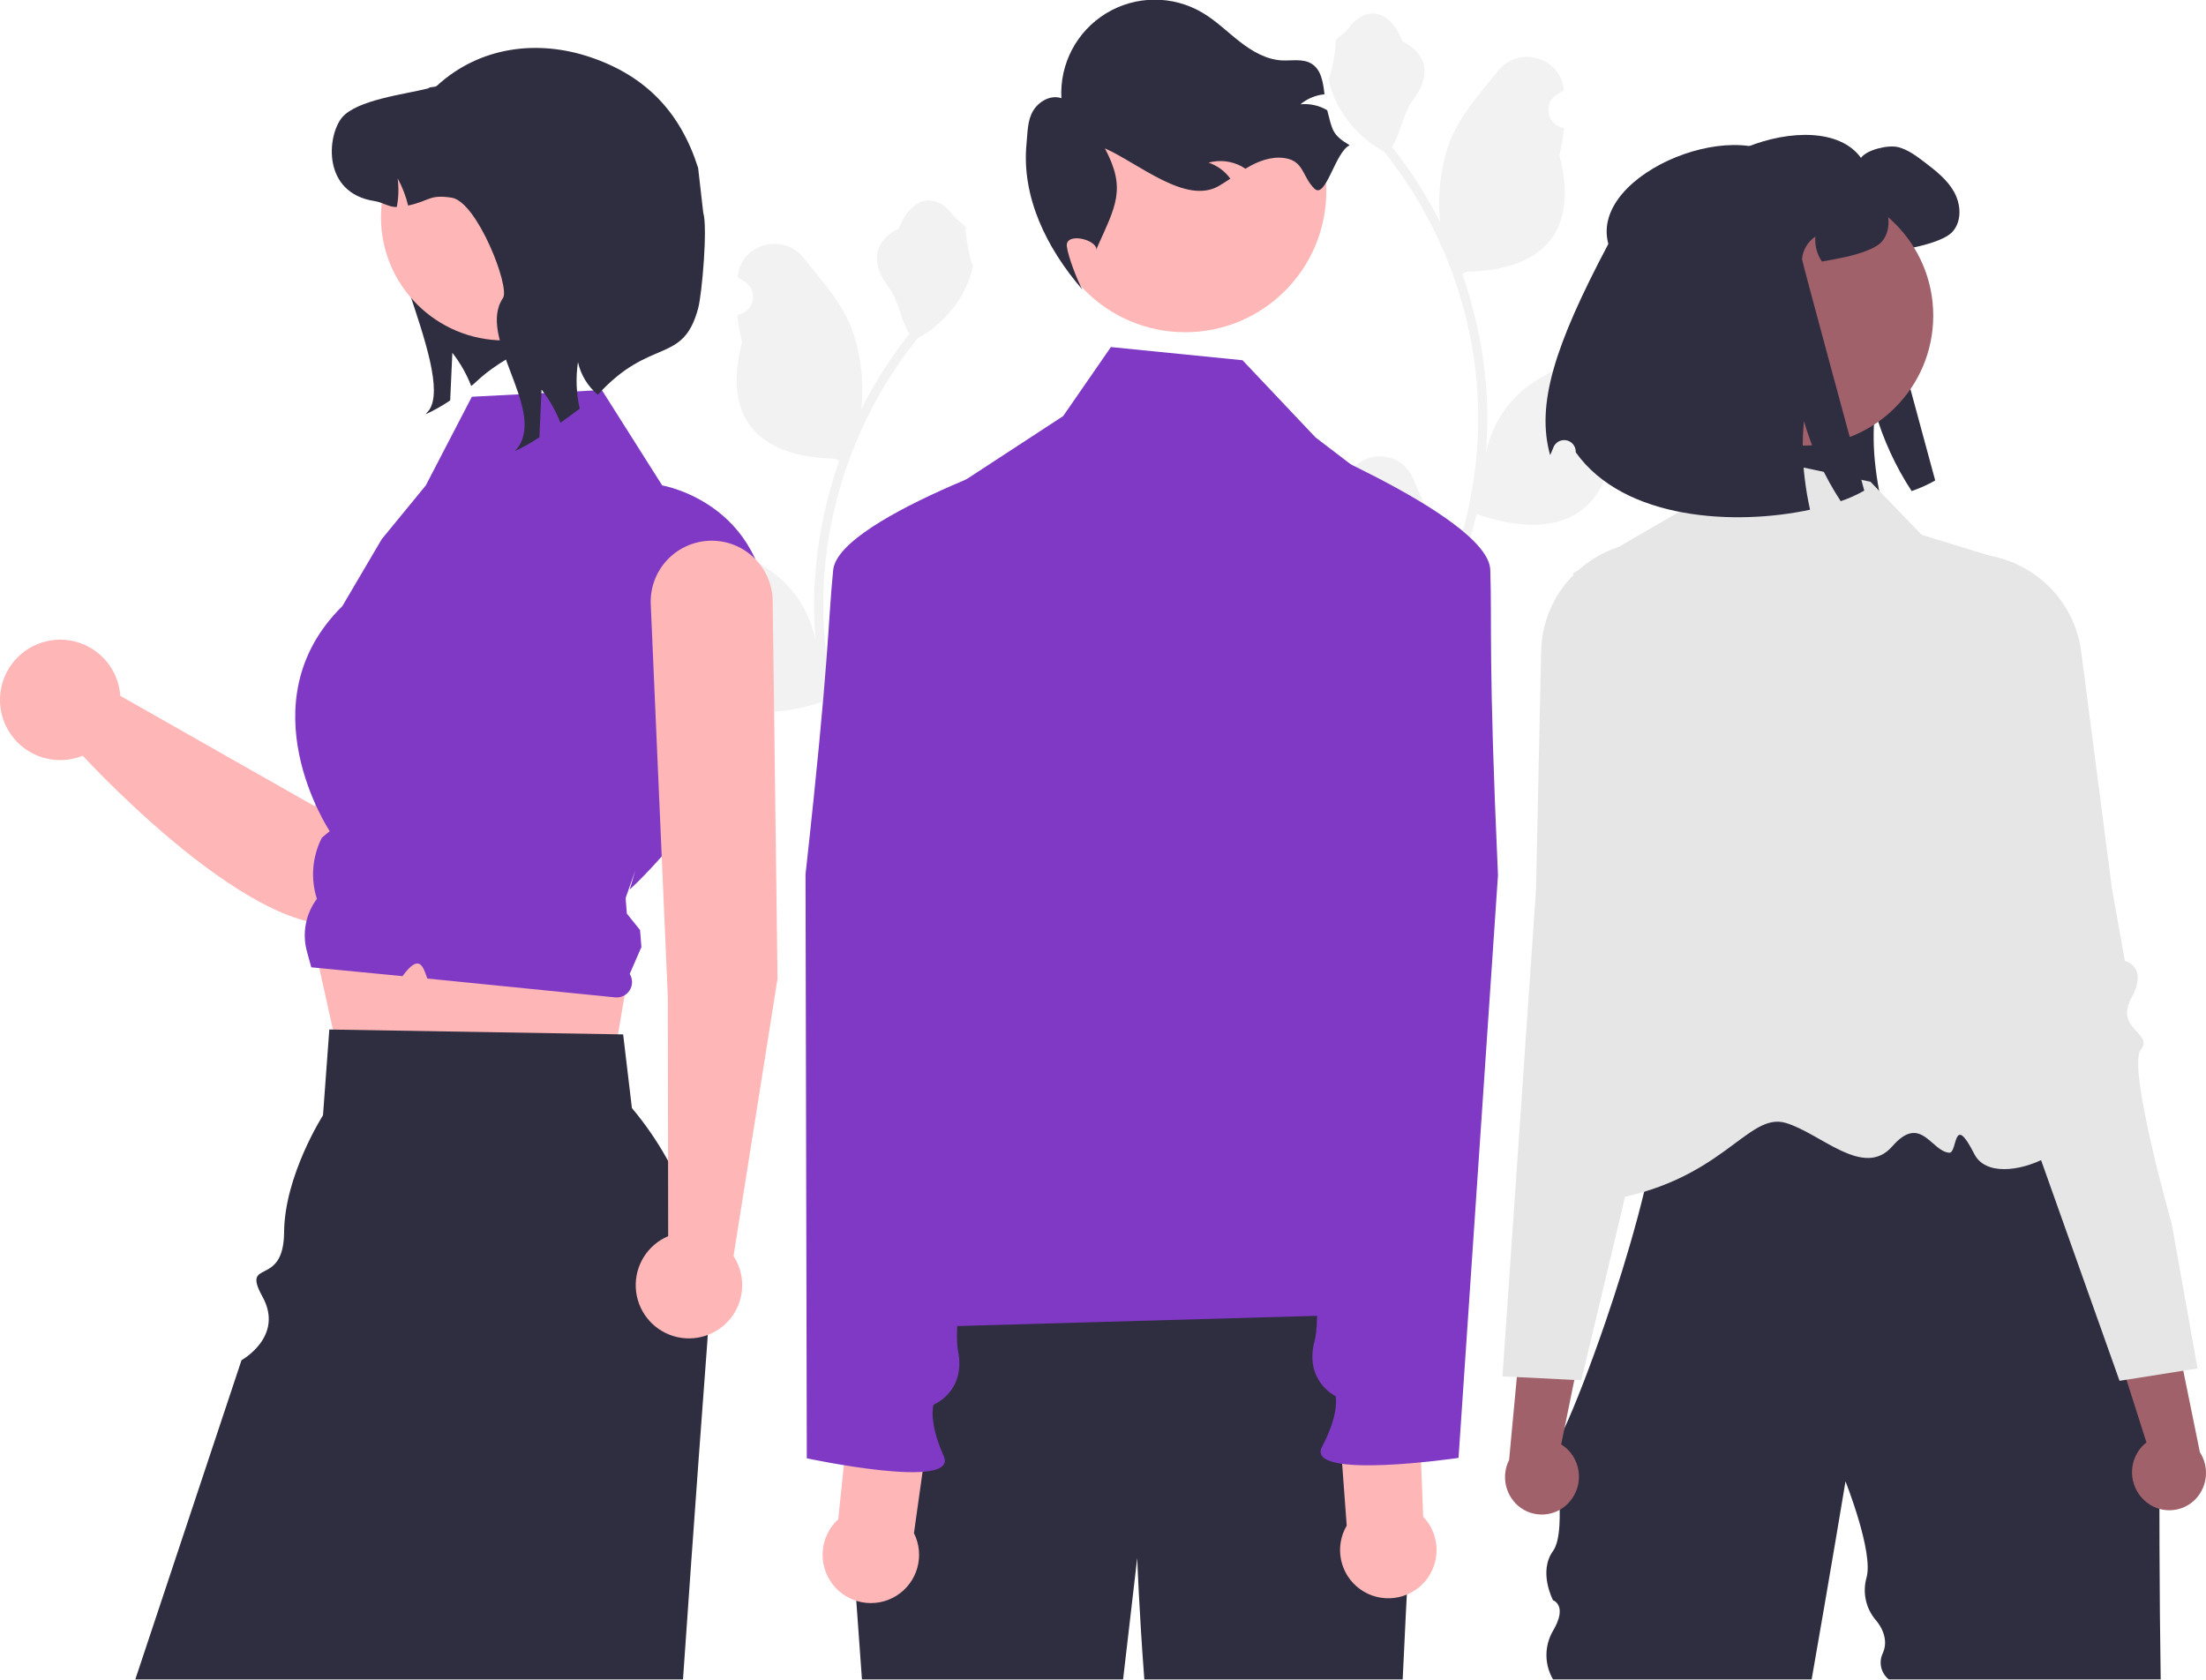
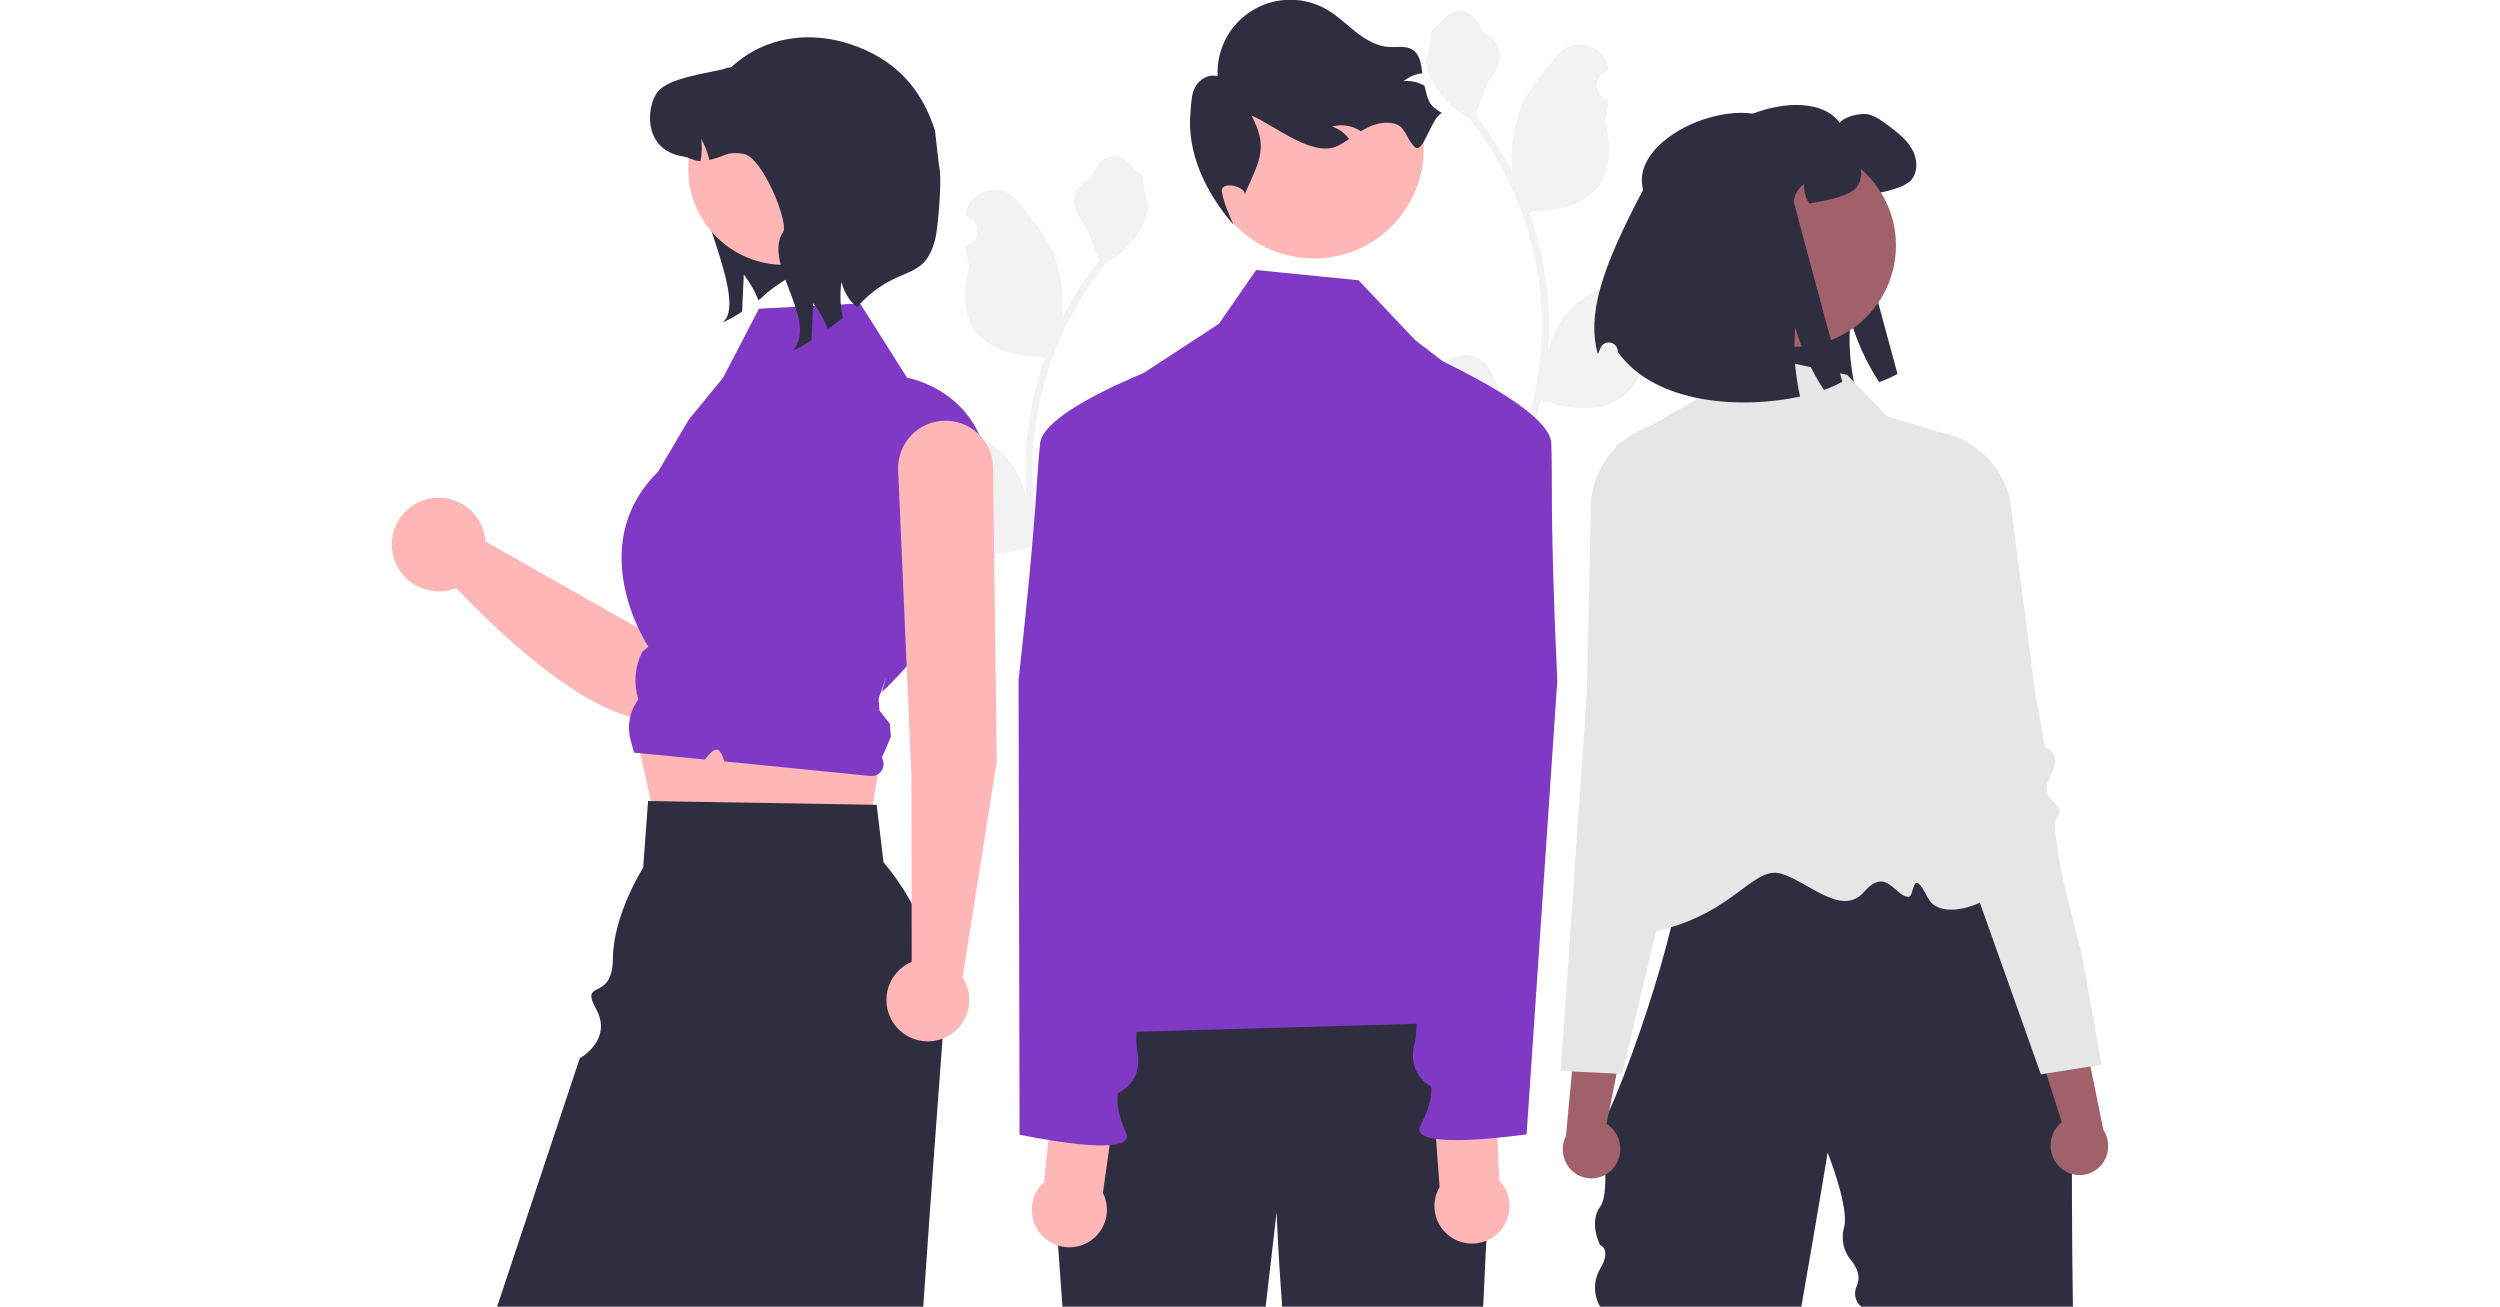
- <svg xmlns="http://www.w3.org/2000/svg" data-name="Layer 1" width="838" height="638.004" viewBox="0 0 838 638.004">
+ <svg xmlns="http://www.w3.org/2000/svg" data-name="Layer 1" width="838" height="438.004" viewBox="0 0 838 638.004">
  <path d="M689.135,323.255a5.09,5.09,0,0,0,3.689-8.823c-.128-.51-.22-.876-.349-1.387q.069-.167.139-.333c4.686-11.174,20.569-11.097,25.215.094,4.124,9.933,9.375,19.882,10.668,30.384a40.44,40.44,0,0,1-.71,13.908,162.132,162.132,0,0,0,14.748-67.338,156.487,156.487,0,0,0-.971-17.458q-.804-7.128-2.231-14.154a164.01,164.01,0,0,0-32.525-69.512,43.648,43.648,0,0,1-18.153-18.834,33.294,33.294,0,0,1-3.028-9.098c.884.116,3.332-13.343,2.666-14.169,1.232-1.869,3.436-2.798,4.781-4.621,6.69-9.07,15.906-7.486,20.717,4.839,10.278,5.187,10.378,13.79,4.071,22.065-4.012,5.264-4.564,12.387-8.084,18.023.362.464.739.913,1.101,1.376a165.069,165.069,0,0,1,17.229,27.295c-1.369-10.691.652-23.571,4.097-31.873,3.921-9.46,11.271-17.427,17.744-25.605,7.774-9.823,23.717-5.536,25.086,6.916q.02.181.039.362-1.442.814-2.823,1.727a6.905,6.905,0,0,0,2.784,12.565l.141.022a68.701,68.701,0,0,1-1.811,10.272c8.303,32.111-9.623,43.807-35.219,44.332-.565.29-1.116.579-1.681.855a168.487,168.487,0,0,1,9.069,42.681,159.804,159.804,0,0,1-.116,25.802l.043-.304a42.227,42.227,0,0,1,14.415-24.383c11.093-9.113,26.766-12.468,38.734-19.793,5.761-3.526,13.143,1.031,12.138,7.71q-.024.16-.049.32a46.377,46.377,0,0,0-5.201,2.506q-1.442.814-2.823,1.727a6.905,6.905,0,0,0,2.784,12.565l.141.022c.101.014.188.029.29.044a68.76,68.76,0,0,1-12.648,19.805c-5.192,28.032-27.491,30.691-51.344,22.528h-.015a168.437,168.437,0,0,1-11.315,33.032H690.148c-.145-.449-.275-.913-.406-1.362a45.926,45.926,0,0,0,11.185-.666c-2.999-3.68-5.998-7.389-8.997-11.069a2.511,2.511,0,0,1-.188-.217c-1.521-1.883-3.057-3.752-4.578-5.636l-.001-.002a67.271,67.271,0,0,1,1.971-17.137Z" transform="translate(-181 -130.9981)" fill="#f2f2f2" />
  <path d="M818.913,219.81c-7.516-27.402,53.102-50.899,69.021-28.832,2.213-3.137,10.394-5.043,14.147-4.08s6.91,3.368,9.989,5.697c4.234,3.253,8.623,6.621,11.221,11.298,2.618,4.658,3.022,11.009-.5,15.051-2.791,3.214-11.029,5.293-15.225,6.14-2.926.597-5.389,1.078-7.506,1.424a14.352,14.352,0,0,1-2.502-9.489,11.648,11.648,0,0,0-5.081,8.546c-.058.712,23.655,87.96,23.655,87.96a51.72,51.72,0,0,1-8.95,4.023,112.545,112.545,0,0,1-13.954-30.411,97.453,97.453,0,0,0,.269,21.653,119.144,119.144,0,0,0,2.04,11.991c-28.178,6.082-70.56,4.081-88.999-21.788q-.005-.161-.009-.321a4.402,4.402,0,0,0-8.503-1.535c-.447,1.141-.859,2.129-1.226,2.915C791.428,280.843,798.376,258.613,818.913,219.81Z" transform="translate(-181 -130.9981)" fill="#2f2e41" />
  <path d="M770.963,679.207v.897A3.809,3.809,0,0,1,770.963,679.207Z" transform="translate(-181 -130.9981)" fill="#2f2e41" />
  <path d="M798.558,524.133a15.324,15.324,0,0,1,2.183-.424Q799.472,523.915,798.558,524.133Z" transform="translate(-181 -130.9981)" fill="#2f2e41" />
  <path d="M797.919,524.295c.194-.054.409-.109.639-.163C798.344,524.188,798.138,524.229,797.919,524.295Z" transform="translate(-181 -130.9981)" fill="#2f2e41" />
  <path d="M1001.79,768.998H898.504a8.213,8.213,0,0,1-2.211-10.115c2.822-6.471-2.708-12.384-2.708-12.384a17.567,17.567,0,0,1-3.54-16.191c2.737-9.558-7.988-36.535-7.988-36.535s-5.781,34.834-12.865,75.225H770.963a18.259,18.259,0,0,1,0-18.489c5.724-9.706,0-11.568,0-11.568s-5.724-10.862,0-18.748,0-40.088,0-40.088c.216,1.424,1.847-1.165,4.358-6.592,3.823-8.258,9.664-23.108,15.566-40.348,4.219-12.305,8.473-25.843,12.028-39.08h.009q1.398-5.216,2.649-10.337c1.631-6.696,3.029-13.202,4.09-19.311,2.304-13.159,3.063-24.463,1.294-31.814-1.467-6.118-4.677-9.492-10.216-8.914,2.968-.492,7.317-.958,12.676-1.398.966-.078,1.967-.155,3.003-.242,39.968-3.02,125.721-4.754,125.721-4.754L968.406,564.35l33.264,59.582S1000.764,703.86,1001.79,768.998Z" transform="translate(-181 -130.9981)" fill="#2f2e41" />
  <path d="M891.547,314.02,831.033,301.183l-12.015,24.185L778.556,348.794s26.082,106.641,25.933,121.64c-.378,38.079-61.306,123.44-15.285,116.874s55.369-34.073,70.143-29.724c13.324,3.923,29.594,21.372,40.486,8.892s14.728,1.931,21.616,2.429c3.273.237,1.302-15.759,9.537.497s51.904-5.626,37.104-20.427c-24.65-24.65-29.66-206.361-29.66-206.361l-27.441-8.443Z" transform="translate(-181 -130.9981)" fill="#e6e6e6" />
  <path d="M777.411,701.296a14.526,14.526,0,0,0-1.496-20.205,13.936,13.936,0,0,0-1.866-1.351l10.118-49.656-23.39-13.999-6.506,69.522a14.486,14.486,0,0,0,3.339,17.367,13.863,13.863,0,0,0,19.556-1.386Q777.29,701.443,777.411,701.296Z" transform="translate(-181 -130.9981)" fill="#a0616a" />
  <path d="M850.037,439.552c-.147-1.596-2.183-2.321-5.005-3.322a30.95,30.95,0,0,1-7.999-3.788c-6.247-4.513-3.788-9.233-.388-15.756.664-1.268,1.355-2.589,2.002-3.961,1.924-4.064-1.139-20.83-9.121-49.84-2.459-8.931-2.451-15.238-4.15-19.423-1.691-4.185-5.082-6.247-14.324-6.679a42.251,42.251,0,0,0-30.416,10.812c-.224.198-.457.414-.682.621q-.634.595-1.243,1.217a42.22,42.22,0,0,0-12.27,29.027l-.043,1.855-1.907,88.634-5.358,77.78-7.386,107.143,5.471.268L779.048,655.228l2.649.129,6.282-26.352,7.559-31.711,2.778-11.649,8.62-36.137,4.021-16.886,2.459-10.311L814.417,518.1l4.884-20.467c.112-.431,11.347-44.757,24.299-52.169C848.432,442.702,850.175,441.097,850.037,439.552Z" transform="translate(-181 -130.9981)" fill="#e6e6e6" />
  <path d="M995.355,700.768a14.526,14.526,0,0,1-.683-20.249,13.934,13.934,0,0,1,1.71-1.544L980.99,630.692l21.752-16.43,13.935,68.421a14.486,14.486,0,0,1-1.454,17.625,13.863,13.863,0,0,1-19.592.723Q995.491,700.901,995.355,700.768Z" transform="translate(-181 -130.9981)" fill="#a0616a" />
  <path d="M1005.996,596S989.031,536.312,994.205,529.85s-10.106-7.723-3.522-19.757-2.504-14.047-2.504-14.047l-4.932-27.669-8.817-67.961-.267-2.021-2.564-19.772a42.341,42.341,0,0,0-16.696-28.617c-.233-.178-.471-.35-.709-.521q-1.628-1.172-3.327-2.172a42.263,42.263,0,0,0-28.106-5.339c-18.286,2.848-12.595,9.667-15.56,27.935-4.819,29.703-6.07,46.697-3.72,50.536.792,1.293,1.624,2.53,2.417,3.717,4.083,6.129,7.034,10.551,1.305,15.718a31.251,31.251,0,0,1-7.544,4.616c-2.693,1.304-4.643,2.24-4.616,3.843.03,1.553,1.934,2.955,7.031,5.179,6.177,2.703,12.811,12.923,18.245,23.363a257.88,257.88,0,0,1,11.518,25.899L978.54,634.137l7.618,21.422,2.628-.416,21.58-3.421,5.412-.857Z" transform="translate(-181 -130.9981)" fill="#e6e6e6" />
  <circle cx="685.016" cy="119.908" r="49.37" fill="#a0616a" />
  <path d="M791.967,223.66c-7.516-27.402,53.102-50.899,69.021-28.832,2.213-3.137,10.394-5.043,14.147-4.08s6.91,3.368,9.989,5.697c4.234,3.253,8.623,6.621,11.221,11.298,2.618,4.658,3.022,11.009-.5,15.051-2.791,3.214-11.029,5.293-15.225,6.14-2.926.597-5.389,1.078-7.506,1.424a14.352,14.352,0,0,1-2.502-9.489,11.648,11.648,0,0,0-5.081,8.546c-.058.712,23.655,87.96,23.655,87.96a51.72,51.72,0,0,1-8.95,4.023,112.545,112.545,0,0,1-13.954-30.411,97.453,97.453,0,0,0,.269,21.653,119.142,119.142,0,0,0,2.04,11.991c-28.178,6.082-70.56,4.081-88.999-21.788q-.005-.161-.009-.321a4.402,4.402,0,0,0-8.503-1.535c-.447,1.141-.859,2.129-1.226,2.915C764.482,284.693,771.43,262.462,791.967,223.66Z" transform="translate(-181 -130.9981)" fill="#2f2e41" />
  <path d="M810.435,197.849" transform="translate(-181 -130.9981)" fill="#2f2e41" />
  <path d="M547.121,394.255a5.09,5.09,0,0,1-3.689-8.823c.128-.51.22-.876.349-1.387q-.069-.167-.139-.333c-4.686-11.174-20.569-11.097-25.215.094-4.124,9.933-9.375,19.882-10.668,30.384a40.44,40.44,0,0,0,.71,13.908A162.132,162.132,0,0,1,493.721,360.76a156.49,156.49,0,0,1,.971-17.458q.804-7.128,2.231-14.154a164.01,164.01,0,0,1,32.525-69.512,43.648,43.648,0,0,0,18.153-18.834,33.295,33.295,0,0,0,3.028-9.098c-.884.116-3.332-13.343-2.666-14.169-1.232-1.869-3.436-2.798-4.781-4.621-6.69-9.07-15.906-7.486-20.717,4.839-10.278,5.187-10.378,13.79-4.071,22.065,4.012,5.264,4.564,12.387,8.084,18.023-.362.464-.739.913-1.101,1.376a165.069,165.069,0,0,0-17.229,27.295c1.369-10.691-.652-23.571-4.097-31.873-3.921-9.46-11.271-17.427-17.744-25.605-7.774-9.823-23.717-5.536-25.086,6.916q-.02.181-.039.362,1.442.814,2.823,1.727a6.905,6.905,0,0,1-2.784,12.565l-.141.022a68.7,68.7,0,0,0,1.811,10.272c-8.303,32.111,9.623,43.807,35.219,44.332.565.29,1.116.579,1.681.855a168.487,168.487,0,0,0-9.069,42.681,159.804,159.804,0,0,0,.116,25.802l-.043-.304A42.227,42.227,0,0,0,476.379,349.88c-11.093-9.113-26.766-12.468-38.734-19.793-5.761-3.526-13.143,1.031-12.138,7.71q.024.16.049.32a46.378,46.378,0,0,1,5.201,2.506q1.442.814,2.823,1.727a6.905,6.905,0,0,1-2.784,12.565l-.141.022c-.101.014-.188.029-.29.044A68.76,68.76,0,0,0,443.014,374.784c5.192,28.032,27.491,30.691,51.344,22.528h.015a168.437,168.437,0,0,0,11.315,33.032H546.108c.145-.449.275-.913.406-1.362a45.926,45.926,0,0,1-11.185-.666c2.999-3.68,5.998-7.389,8.997-11.069a2.513,2.513,0,0,0,.188-.217c1.521-1.883,3.057-3.752,4.578-5.636l.001-.002a67.271,67.271,0,0,0-1.971-17.137Z" transform="translate(-181 -130.9981)" fill="#f2f2f2" />
  <path d="M358.516,190.979c-.917,2.138-29.204,1.909-30.5,3.812-9.989,14.697,26.018,77.23,16.03,91.946l-1.392,1.658a65.757,65.757,0,0,0,9.36-5.28c.267-6.024.534-12.066.82-18.09a49.721,49.721,0,0,1,7.167,12.6c2.326-1.639,4.233-4.678,14.201-10.656A62.515,62.515,0,0,1,388.017,255.598Z" transform="translate(-181 -130.9981)" fill="#2f2e41" />
  <path d="M379.057,311.43a23.428,23.428,0,0,0-35.493,13.858L300.578,437.291,226.69,395.343a22.875,22.875,0,1,0-14.272,22.752c15.56,16.607,83.019,84.696,110.946,58.092,23.474-22.362,57.351-109.029,65.505-138.957A23.43,23.43,0,0,0,379.057,311.43Z" transform="translate(-181 -130.9981)" fill="#ffb6b6" />
  <polygon points="117.341 349.883 130.906 411.195 230.098 420.167 239.214 366.781 117.341 349.883" fill="#ffb6b6" />
  <path d="M449.858,638.108c-.045.879-.1,1.749-.163,2.628-.951,12.704-2.039,27.356-3.217,43.413-1.858,25.48-3.933,54.495-6.026,84.85H232.397l40.35-121.282s16.293-8.97,7.998-24.039,8.026-3.061,8.178-24.581,14.777-44.415,14.777-44.415l2.401-32.584,1.368.027,108.273,1.803,1.975.036,3.325,27.972A123.668,123.668,0,0,1,449.858,638.108Z" transform="translate(-181 -130.9981)" fill="#2f2e41" />
  <path d="M360.25,281.716l49.373-2.543,22.932,36.236s43.148,7.214,40.157,58.058-52.498,95.46-52.498,95.46l2.116-7.255-3.675,10.502.471,5.897,5.014,6.245.516,6.458-4.442,10.219v0a5.839,5.839,0,0,1-5.536,8.9l-71.34-7.149c-1.624-4.468-2.927-9.814-9.438-.914l-6.72-.651-27.936-2.707-1.644-5.99a23.205,23.205,0,0,1,3.775-20.015v0a30.607,30.607,0,0,1,1.771-22.981l.134-.268,2.967-2.473s-32.457-48.762,4.803-85.488l14.954-25.422,16.732-20.414Z" transform="translate(-181 -130.9981)" fill="#8039c5" />
  <circle cx="191.538" cy="82.509" r="46.819" fill="#ffb6b6" />
  <path d="M408.097,280.953a22.548,22.548,0,0,1-7.549-12.391,48.446,48.446,0,0,0,.667,17.69c-2.535,1.906-4.994,3.717-7.32,5.357a49.721,49.721,0,0,0-7.167-12.6c-.286,6.024-.553,12.066-.82,18.09a65.755,65.755,0,0,1-9.36,5.28l1.392-1.658c9.989-14.716-15.86-41.804-5.871-56.501,2.802-4.118-9.855-36.657-19.501-38.125-8.578-1.296-8.216,1.182-16.527,2.993a41.589,41.589,0,0,0-3.984-10.313,34.075,34.075,0,0,1-.324,10.866c-2.955.114-5.279-1.768-8.426-2.249-20.073-3.069-18.033-24.781-12.448-31.663,5.604-6.862,24.209-8.921,32.787-11.152.782-.762,2.554-.286,3.336-1.01,16.439-15.045,38.426-17.537,58.212-10.868,21.1,7.111,34.256,20.875,41.008,42.092l1.937,16.98c1.737,5.46-.448,30.862-1.937,36.395C440.417,269.672,428.096,258.936,408.097,280.953Z" transform="translate(-181 -130.9981)" fill="#2f2e41" />
  <path d="M476.363,502.769l-1.843-143.553a23.173,23.173,0,0,0-23.17-22.807h-0a23.173,23.173,0,0,0-23.14,24.402l6.486,149.058.123,90.739a20.222,20.222,0,1,0,24.827,7.561Z" transform="translate(-181 -130.9981)" fill="#ffb6b6" />
  <path d="M718,688.492s-2.85,51.27-4.16,80.51H615.7c-2.02-26.61-2.7-46.16-2.7-46.16l-5.37,46.16h-99.2l-6.15-85.49,29.72-73.67s161.06-11.17,176,3C722.93,627.002,718,688.492,718,688.492Z" transform="translate(-181 -130.9981)" fill="#2f2e41" />
  <circle cx="450.216" cy="72.599" r="53.607" fill="#ffb6b6" />
  <path d="M693.7,186.178c-5.506,2.511-9.074,20.694-13.402,16.467s-4.039-9.729-9.874-11.289c-4.712-1.265-9.783.181-14.08,2.461-.767.402-1.511.84-2.236,1.275-.479-.32-.955-.621-1.466-.898a17.033,17.033,0,0,0-12.537-1.41,16.713,16.713,0,0,1,8.259,6.087c-1.438.964-2.895,1.93-4.386,2.787-12.45,7.185-30.166-8.438-43.271-14.307,8.209,15.404,4.167,21.784-2.961,37.715l-.246.907c.405-3.993-11.95-6.968-11.234-1.348.509,3.991,3.962,12.861,5.897,16.384-13.778-15.932-23.194-35.428-21.207-55.54.432-4.225.302-8.683,2.481-12.35,2.181-3.648,6.729-6.208,10.753-4.817a35.542,35.542,0,0,1,53.507-32.524c5.145,3.019,9.44,7.288,14.155,10.971,4.715,3.683,10.151,6.893,16.13,7.197,3.793.183,7.921-.743,11.18,1.221,3.775,2.28,4.421,7.052,4.988,11.645a17.014,17.014,0,0,0-9.167,3.815,16.648,16.648,0,0,1,10.022,2.15,1.036,1.036,0,0,1,.164.093C687.164,180.461,686.96,182.144,693.7,186.178Z" transform="translate(-181 -130.9981)" fill="#2f2e41" />
  <path d="M508.668,635.777c45.651-53.435,30.231-121.4,12.113-190.008l3.448-101.354a31.004,31.004,0,0,1,14.029-24.902L584.861,289.068,603,262.842l50,5,27.726,29.322,30.691,23.43a50.843,50.843,0,0,1,18.792,51.39L700.839,504.804s12.284,68.855,4.789,76.46-26.808.004-11.493,8.54c18.38,10.245,35.092,8.354,25.791,17.655s2.47,22.232,2.47,22.232Z" transform="translate(-181 -130.9981)" fill="#8039c5" />
  <path d="M528.186,713.436l7.611-54.221-30.367-8.669-6.007,57.612a18.329,18.329,0,1,0,28.763,5.278Z" transform="translate(-181 -130.9981)" fill="#ffb6b6" />
  <path d="M586,298.842s-86.438,28.133-88.499,48.717S496.123,380.745,487,463.115l.481,221.883s57.952,12.408,52.008-.859-3.869-19.507-3.869-19.507,12.425-4.903,9.315-20.479,12.487-92.768,12.487-92.768L567.266,412.946Z" transform="translate(-181 -130.9981)" fill="#8039c5" />
  <path d="M692.581,710.565l-4.05-54.602,30.869-6.666,2.228,57.881a18.329,18.329,0,1,1-29.047,3.387Z" transform="translate(-181 -130.9981)" fill="#ffb6b6" />
  <path d="M661.99,293.078s84.415,33.723,85.126,54.398-.795,33.205,2.925,115.995l-14.983,221.377s-58.639,8.593-51.841-4.256,5.136-19.213,5.136-19.213-12.078-5.705-7.956-21.045S674,546.949,674,546.949l-.774-138.786Z" transform="translate(-181 -130.9981)" fill="#8039c5" />
</svg>
